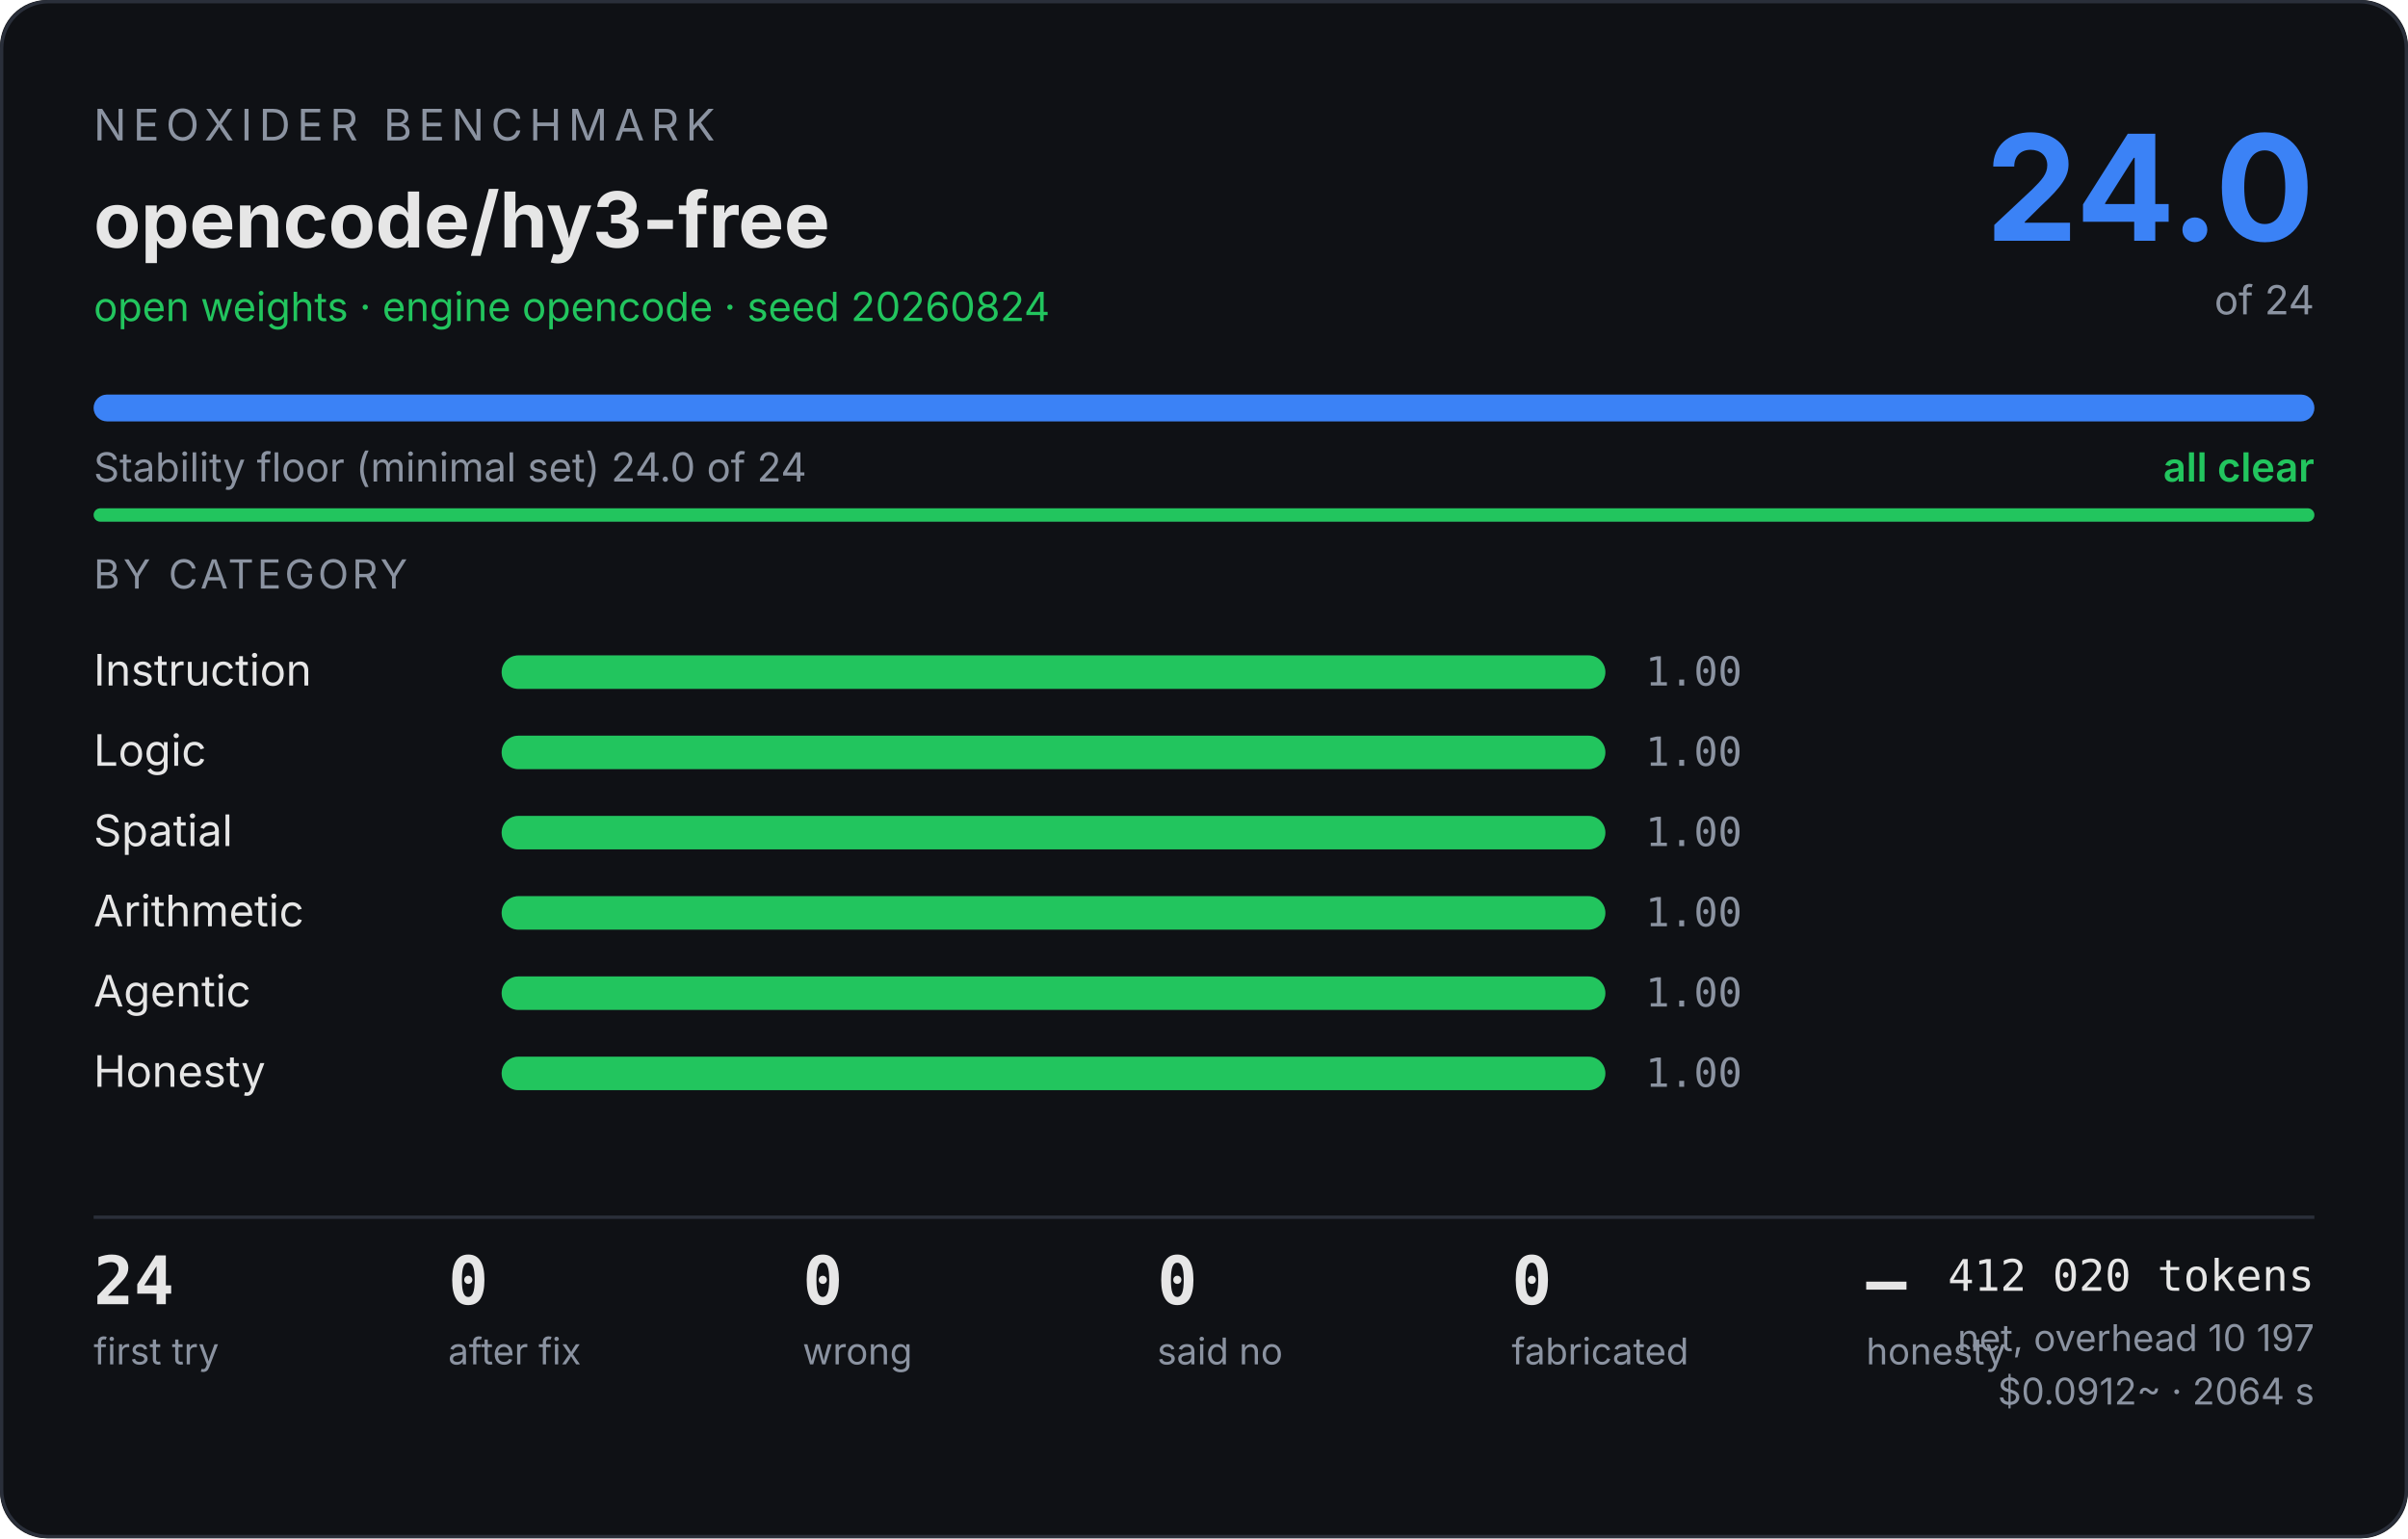
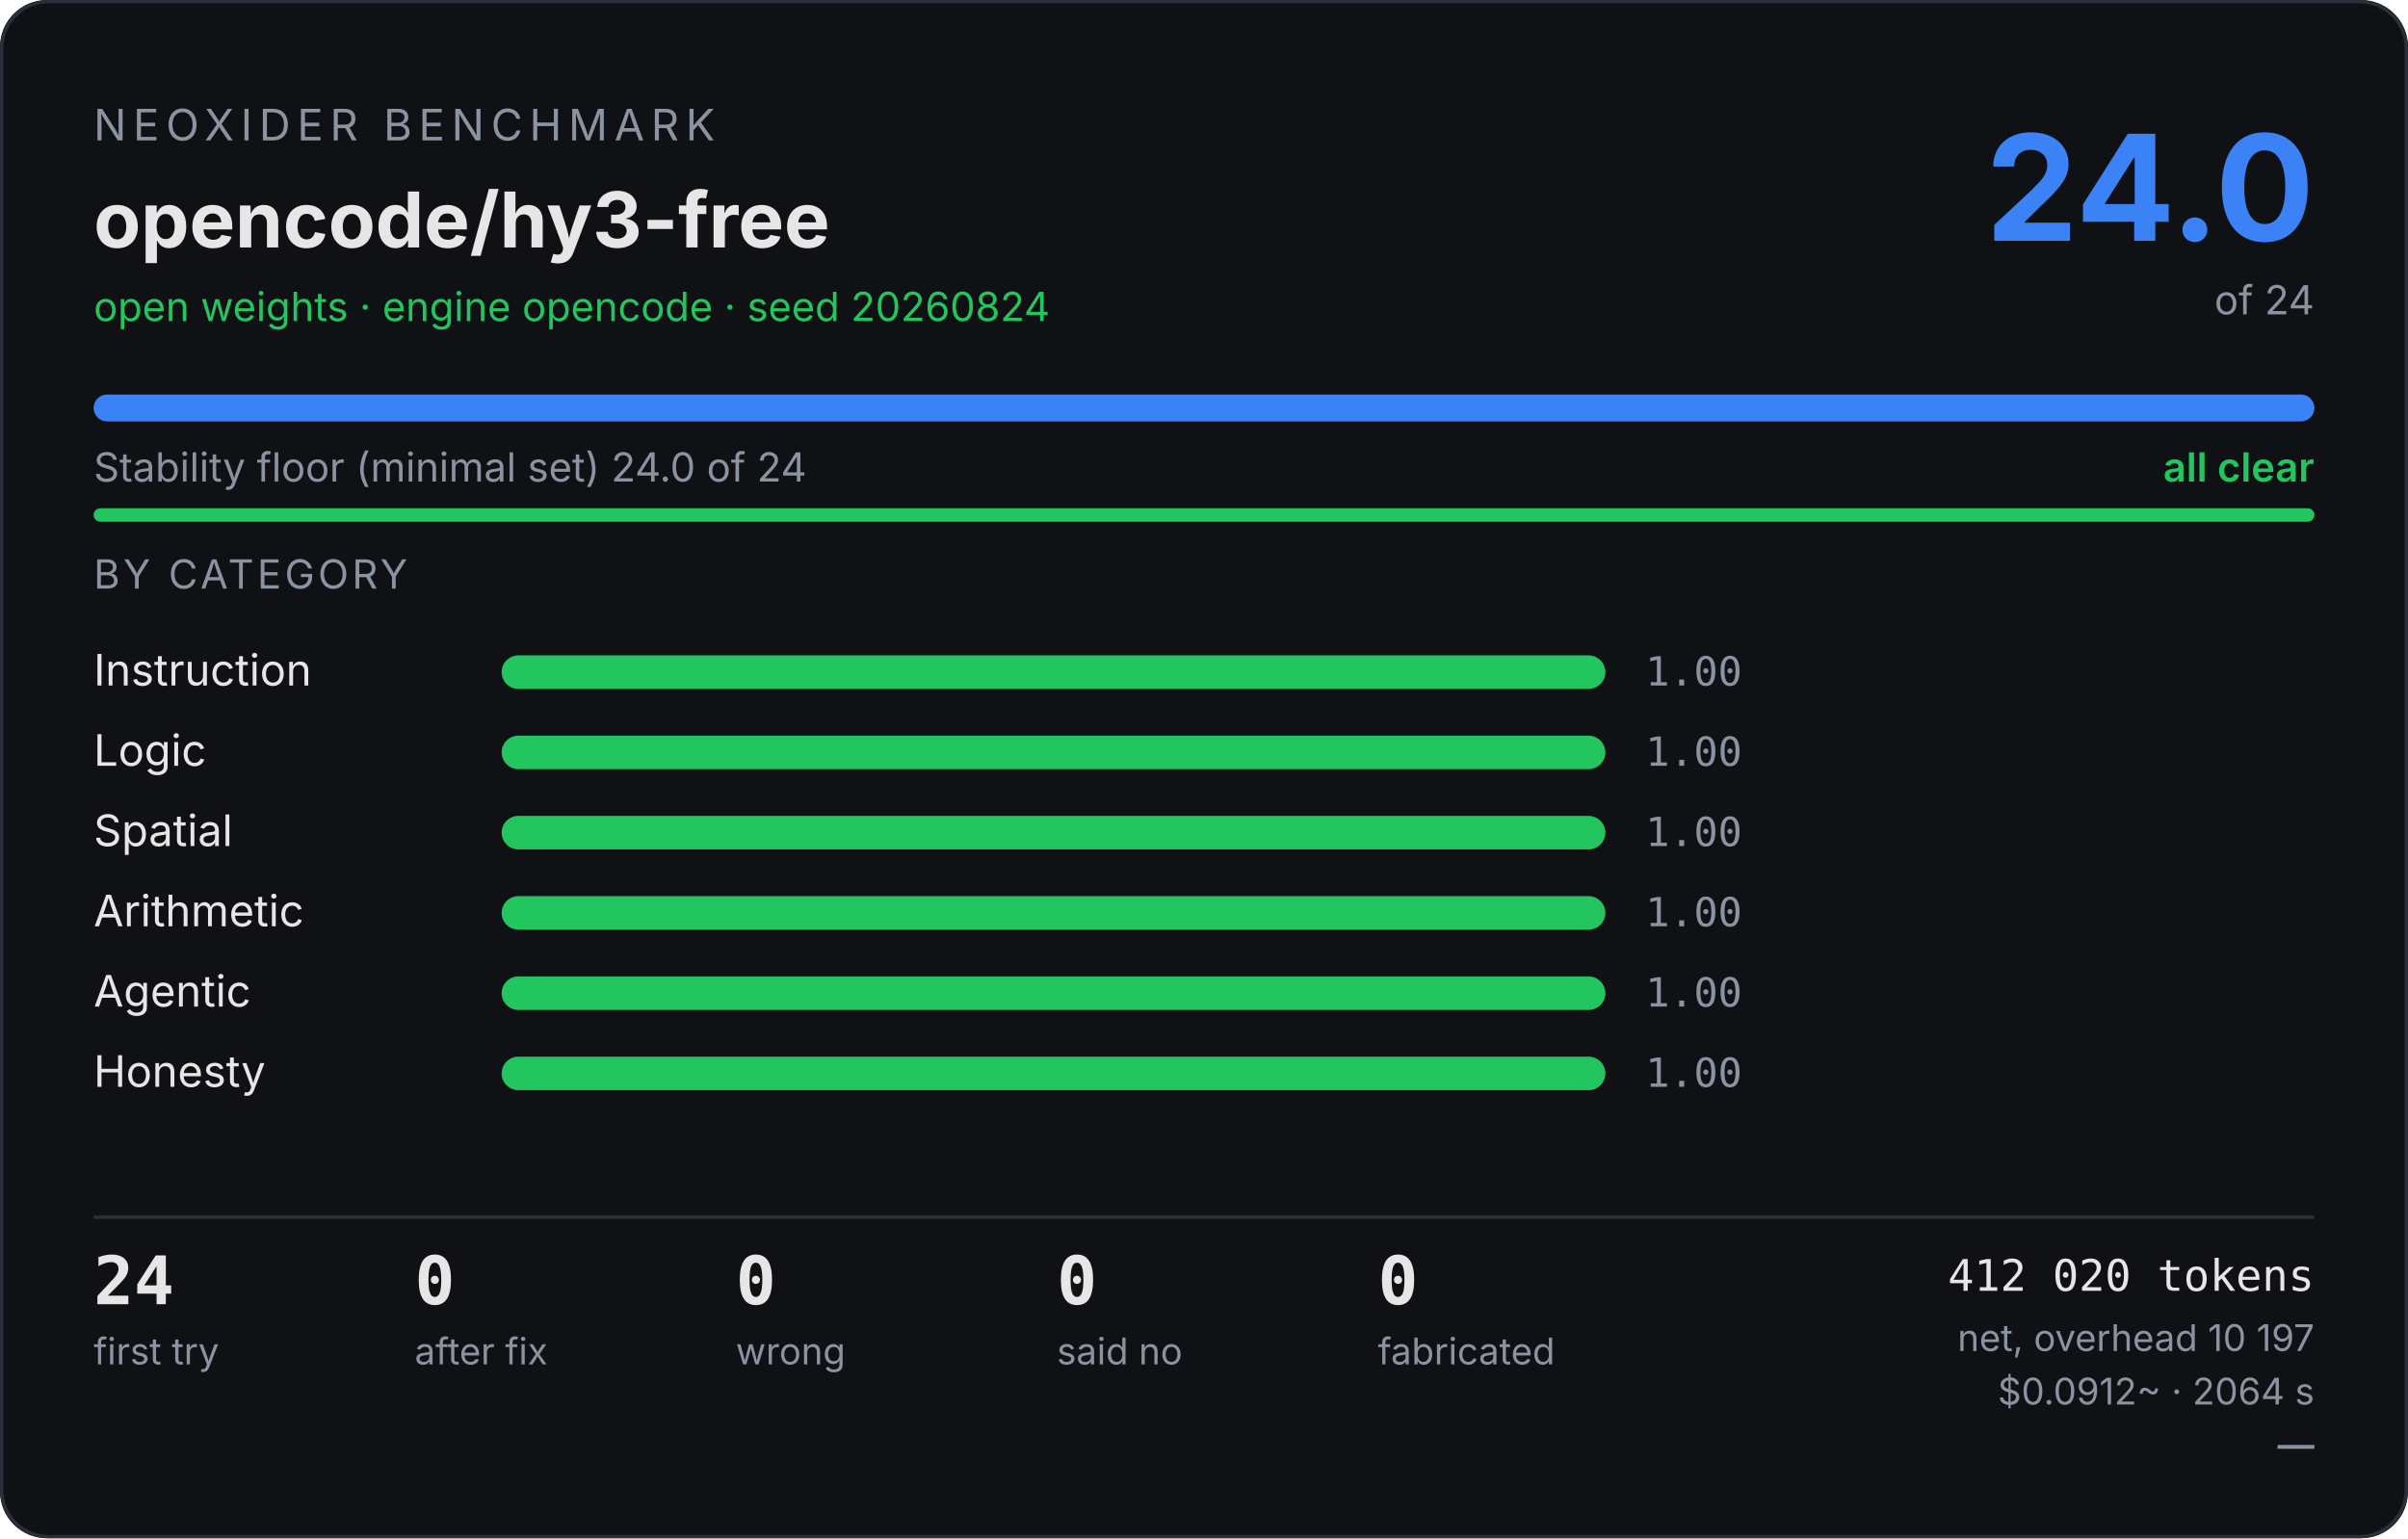
<svg xmlns="http://www.w3.org/2000/svg" width="720" height="460" viewBox="0 0 720 460" font-family="system-ui,-apple-system,Segoe UI,sans-serif">
  <rect width="720" height="460" rx="14" fill="#0f1115" />
  <rect x="0.5" y="0.5" width="719" height="459" rx="14" fill="none" stroke="#2a2f3a" />
  <text x="28" y="42" fill="#8b93a1" font-size="13" letter-spacing="2">NEOXIDER BENCHMARK</text>
  <text x="28" y="74" fill="#e6e6e6" font-size="23" font-weight="700">opencode/hy3-free</text>
  <text x="28" y="96" fill="#22c55e" font-size="12">open weights · engine opencode · seed 20260824</text>
  <text x="692" y="72" text-anchor="end" fill="#3b82f6" font-size="44" font-weight="700">24.0</text>
  <text x="692" y="94" text-anchor="end" fill="#8b93a1" font-size="12">of 24</text>
  <rect x="28" y="118" width="664" height="8" rx="4" fill="#2a2f3a" />
  <rect x="28" y="118" width="664.0" height="8" rx="4" fill="#3b82f6" />
  <text x="28" y="144" fill="#8b93a1" font-size="12">Stability floor (minimal set) 24.0 of 24</text>
  <text x="692" y="144" text-anchor="end" fill="#22c55e" font-size="12" font-weight="600">all clear</text>
  <rect x="28" y="152" width="664" height="4" rx="2" fill="#2a2f3a" />
  <rect x="28" y="152" width="664.0" height="4" rx="2" fill="#22c55e" />
  <text x="28" y="176" fill="#8b93a1" font-size="12" letter-spacing="1">BY CATEGORY</text>
  <text x="28" y="205" fill="#e6e6e6" font-size="13">Instruction</text>
  <rect x="150" y="196" width="330" height="10" rx="5" fill="#2a2f3a" />
  <rect x="150" y="196" width="330.0" height="10" rx="5" fill="#22c55e" />
  <text x="492" y="205" fill="#8b93a1" font-size="12" font-family="ui-monospace,Consolas,monospace">1.00</text>
  <text x="28" y="229" fill="#e6e6e6" font-size="13">Logic</text>
  <rect x="150" y="220" width="330" height="10" rx="5" fill="#2a2f3a" />
  <rect x="150" y="220" width="330.0" height="10" rx="5" fill="#22c55e" />
  <text x="492" y="229" fill="#8b93a1" font-size="12" font-family="ui-monospace,Consolas,monospace">1.00</text>
  <text x="28" y="253" fill="#e6e6e6" font-size="13">Spatial</text>
  <rect x="150" y="244" width="330" height="10" rx="5" fill="#2a2f3a" />
  <rect x="150" y="244" width="330.0" height="10" rx="5" fill="#22c55e" />
  <text x="492" y="253" fill="#8b93a1" font-size="12" font-family="ui-monospace,Consolas,monospace">1.00</text>
  <text x="28" y="277" fill="#e6e6e6" font-size="13">Arithmetic</text>
  <rect x="150" y="268" width="330" height="10" rx="5" fill="#2a2f3a" />
  <rect x="150" y="268" width="330.0" height="10" rx="5" fill="#22c55e" />
  <text x="492" y="277" fill="#8b93a1" font-size="12" font-family="ui-monospace,Consolas,monospace">1.00</text>
  <text x="28" y="301" fill="#e6e6e6" font-size="13">Agentic</text>
  <rect x="150" y="292" width="330" height="10" rx="5" fill="#2a2f3a" />
  <rect x="150" y="292" width="330.0" height="10" rx="5" fill="#22c55e" />
  <text x="492" y="301" fill="#8b93a1" font-size="12" font-family="ui-monospace,Consolas,monospace">1.00</text>
  <text x="28" y="325" fill="#e6e6e6" font-size="13">Honesty</text>
  <rect x="150" y="316" width="330" height="10" rx="5" fill="#2a2f3a" />
  <rect x="150" y="316" width="330.0" height="10" rx="5" fill="#22c55e" />
  <text x="492" y="325" fill="#8b93a1" font-size="12" font-family="ui-monospace,Consolas,monospace">1.00</text>
  <line x1="28" y1="364" x2="692" y2="364" stroke="#2a2f3a" />
  <text x="28" y="390" fill="#e6e6e6" font-size="20" font-weight="700" font-family="ui-monospace,Consolas,monospace">24</text>
  <text x="28" y="408" fill="#8b93a1" font-size="11">first try</text>
-   <text x="134" y="390" fill="#e6e6e6" font-size="20" font-weight="700" font-family="ui-monospace,Consolas,monospace">0</text>
-   <text x="134" y="408" fill="#8b93a1" font-size="11">after fix</text>
-   <text x="240" y="390" fill="#e6e6e6" font-size="20" font-weight="700" font-family="ui-monospace,Consolas,monospace">0</text>
-   <text x="240" y="408" fill="#8b93a1" font-size="11">wrong</text>
-   <text x="346" y="390" fill="#e6e6e6" font-size="20" font-weight="700" font-family="ui-monospace,Consolas,monospace">0</text>
-   <text x="346" y="408" fill="#8b93a1" font-size="11">said no</text>
-   <text x="452" y="390" fill="#e6e6e6" font-size="20" font-weight="700" font-family="ui-monospace,Consolas,monospace">0</text>
-   <text x="452" y="408" fill="#8b93a1" font-size="11">fabricated</text>
-   <text x="558" y="390" fill="#e6e6e6" font-size="20" font-weight="700" font-family="ui-monospace,Consolas,monospace">—</text>
-   <text x="558" y="408" fill="#8b93a1" font-size="11">honesty</text>
+   <text x="124" y="390" fill="#e6e6e6" font-size="20" font-weight="700" font-family="ui-monospace,Consolas,monospace">0</text>
+   <text x="124" y="408" fill="#8b93a1" font-size="11">after fix</text>
+   <text x="220" y="390" fill="#e6e6e6" font-size="20" font-weight="700" font-family="ui-monospace,Consolas,monospace">0</text>
+   <text x="220" y="408" fill="#8b93a1" font-size="11">wrong</text>
+   <text x="316" y="390" fill="#e6e6e6" font-size="20" font-weight="700" font-family="ui-monospace,Consolas,monospace">0</text>
+   <text x="316" y="408" fill="#8b93a1" font-size="11">said no</text>
+   <text x="412" y="390" fill="#e6e6e6" font-size="20" font-weight="700" font-family="ui-monospace,Consolas,monospace">0</text>
+   <text x="412" y="408" fill="#8b93a1" font-size="11">fabricated</text>
  <text x="692" y="386" text-anchor="end" fill="#e6e6e6" font-size="13" font-family="ui-monospace,Consolas,monospace">412 020 tokens</text>
  <text x="692" y="404" text-anchor="end" fill="#8b93a1" font-size="11">net, overhead 10 197</text>
  <text x="692" y="420" text-anchor="end" fill="#8b93a1" font-size="11">$0.0912~ · 2064 s</text>
+   <text x="692" y="436" text-anchor="end" fill="#8b93a1" font-size="11" font-weight="600">—</text>
</svg>
